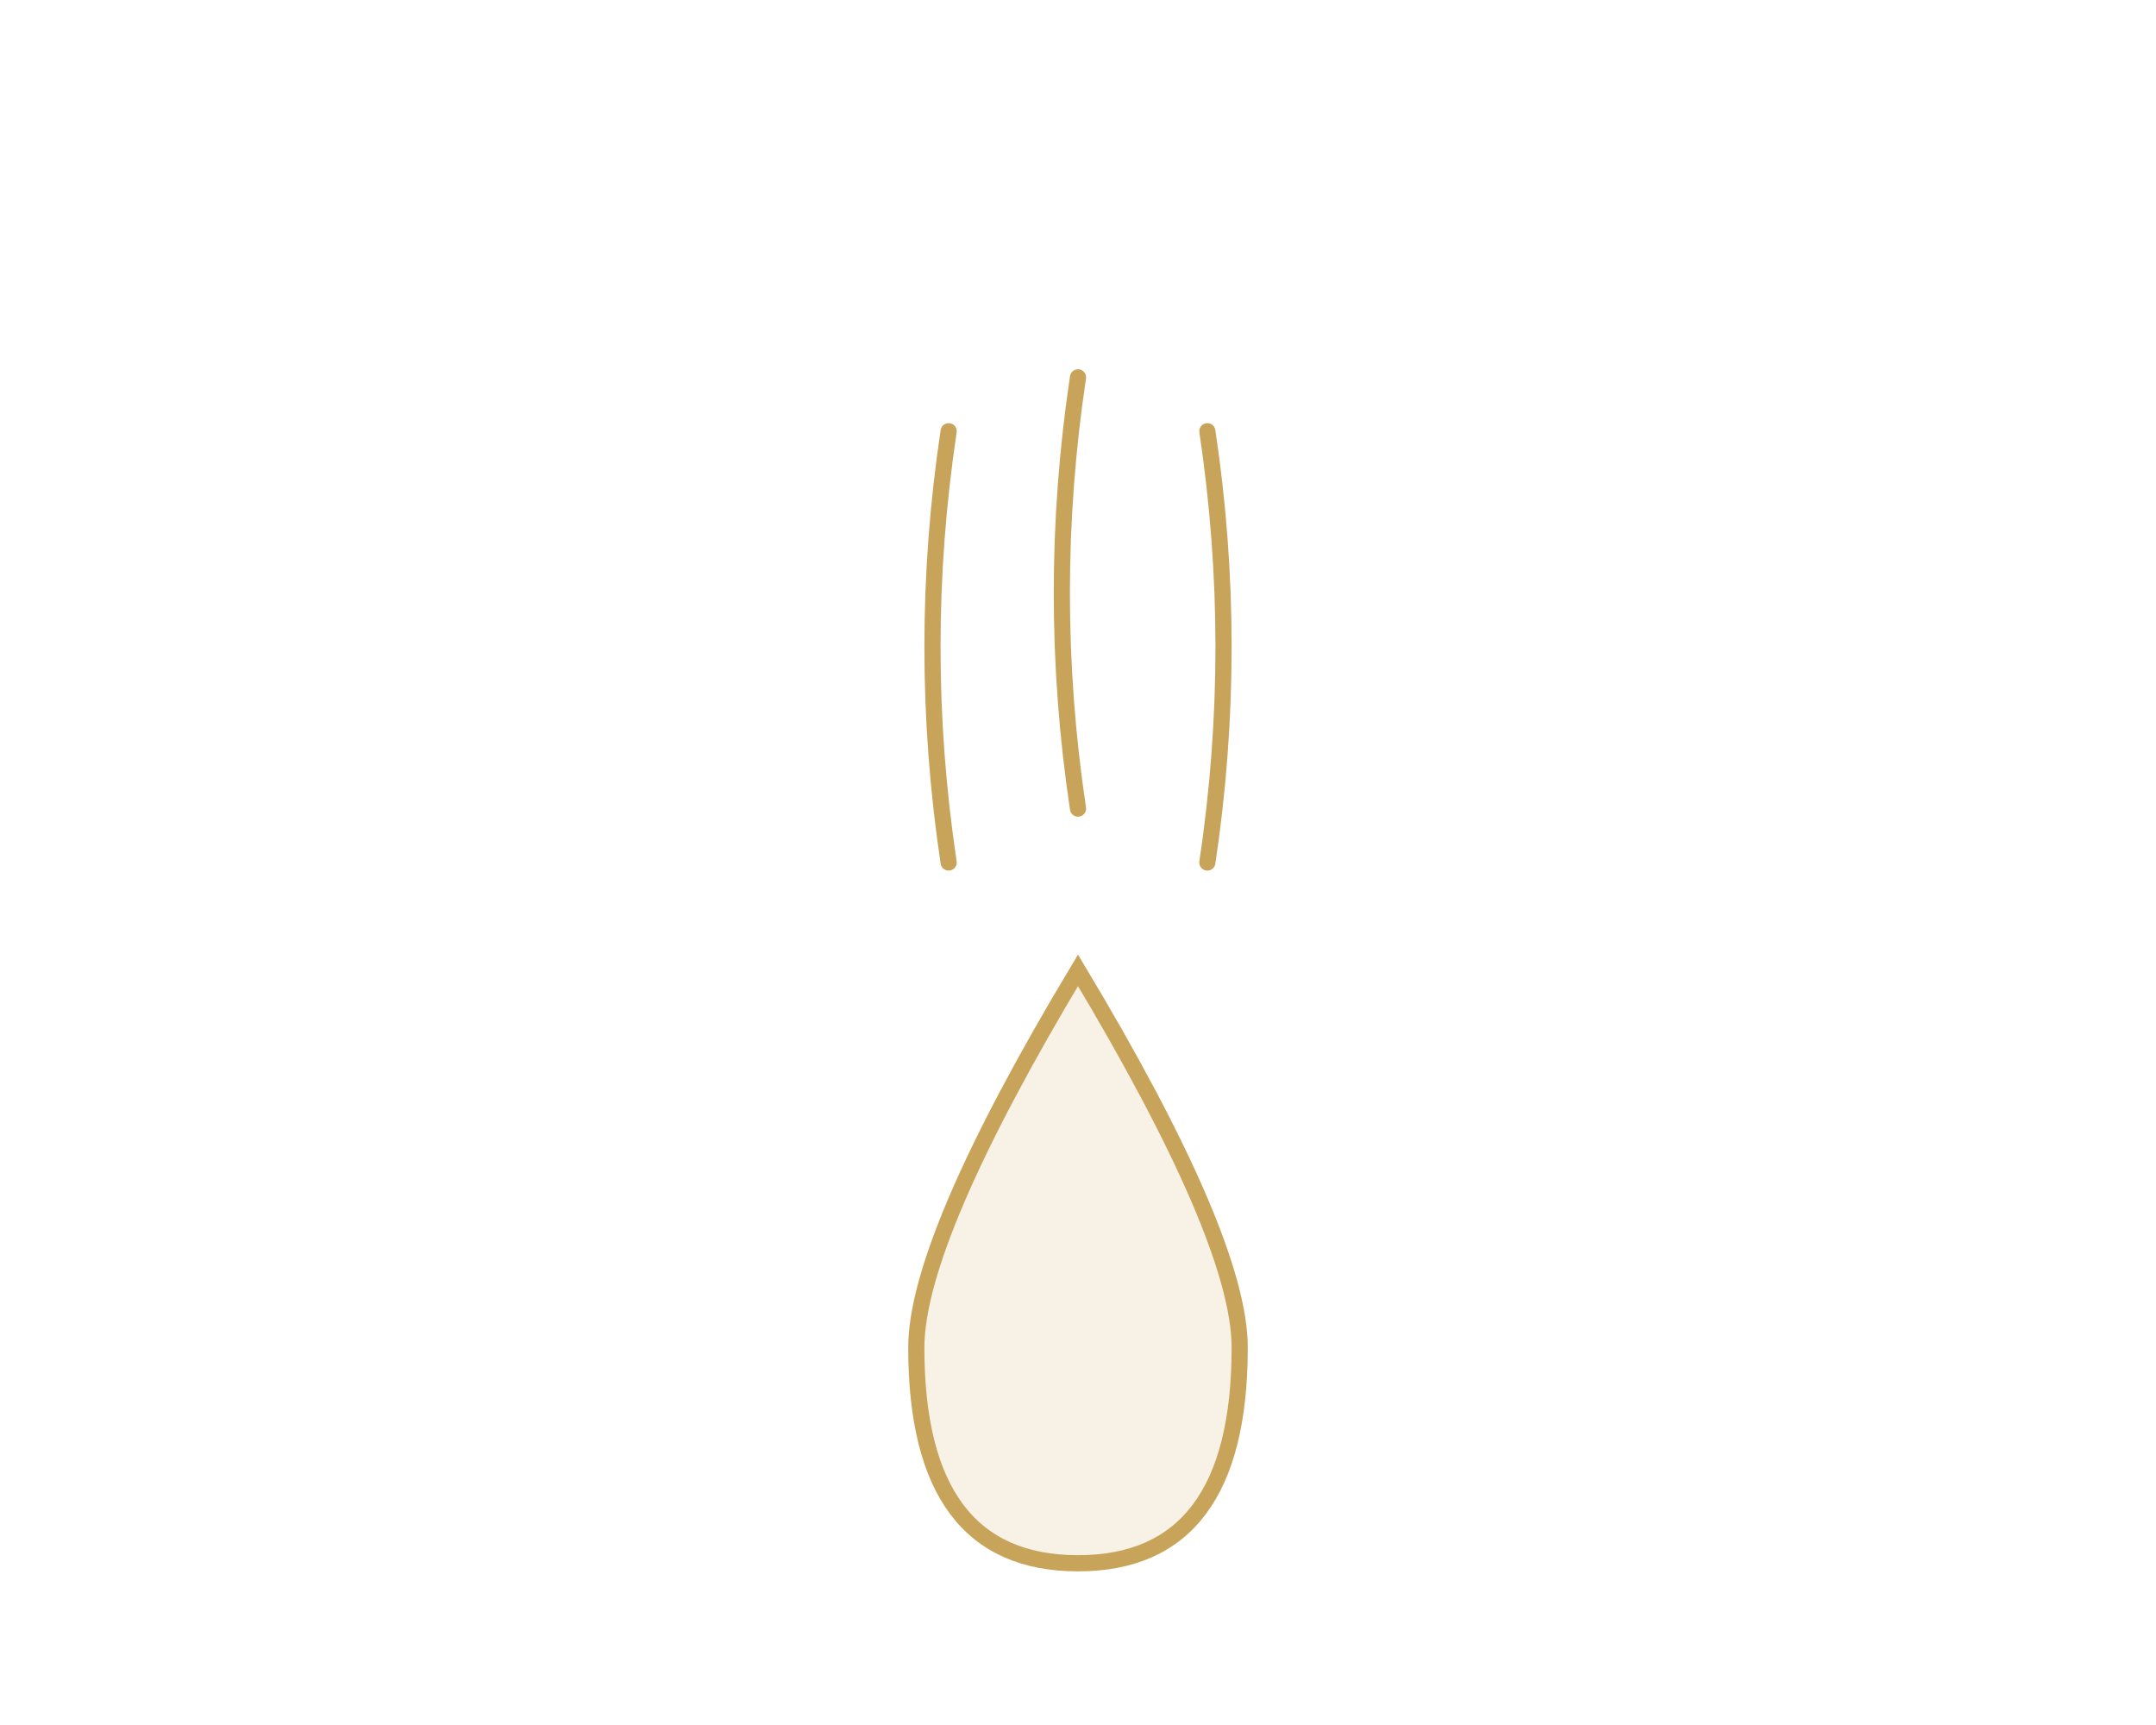
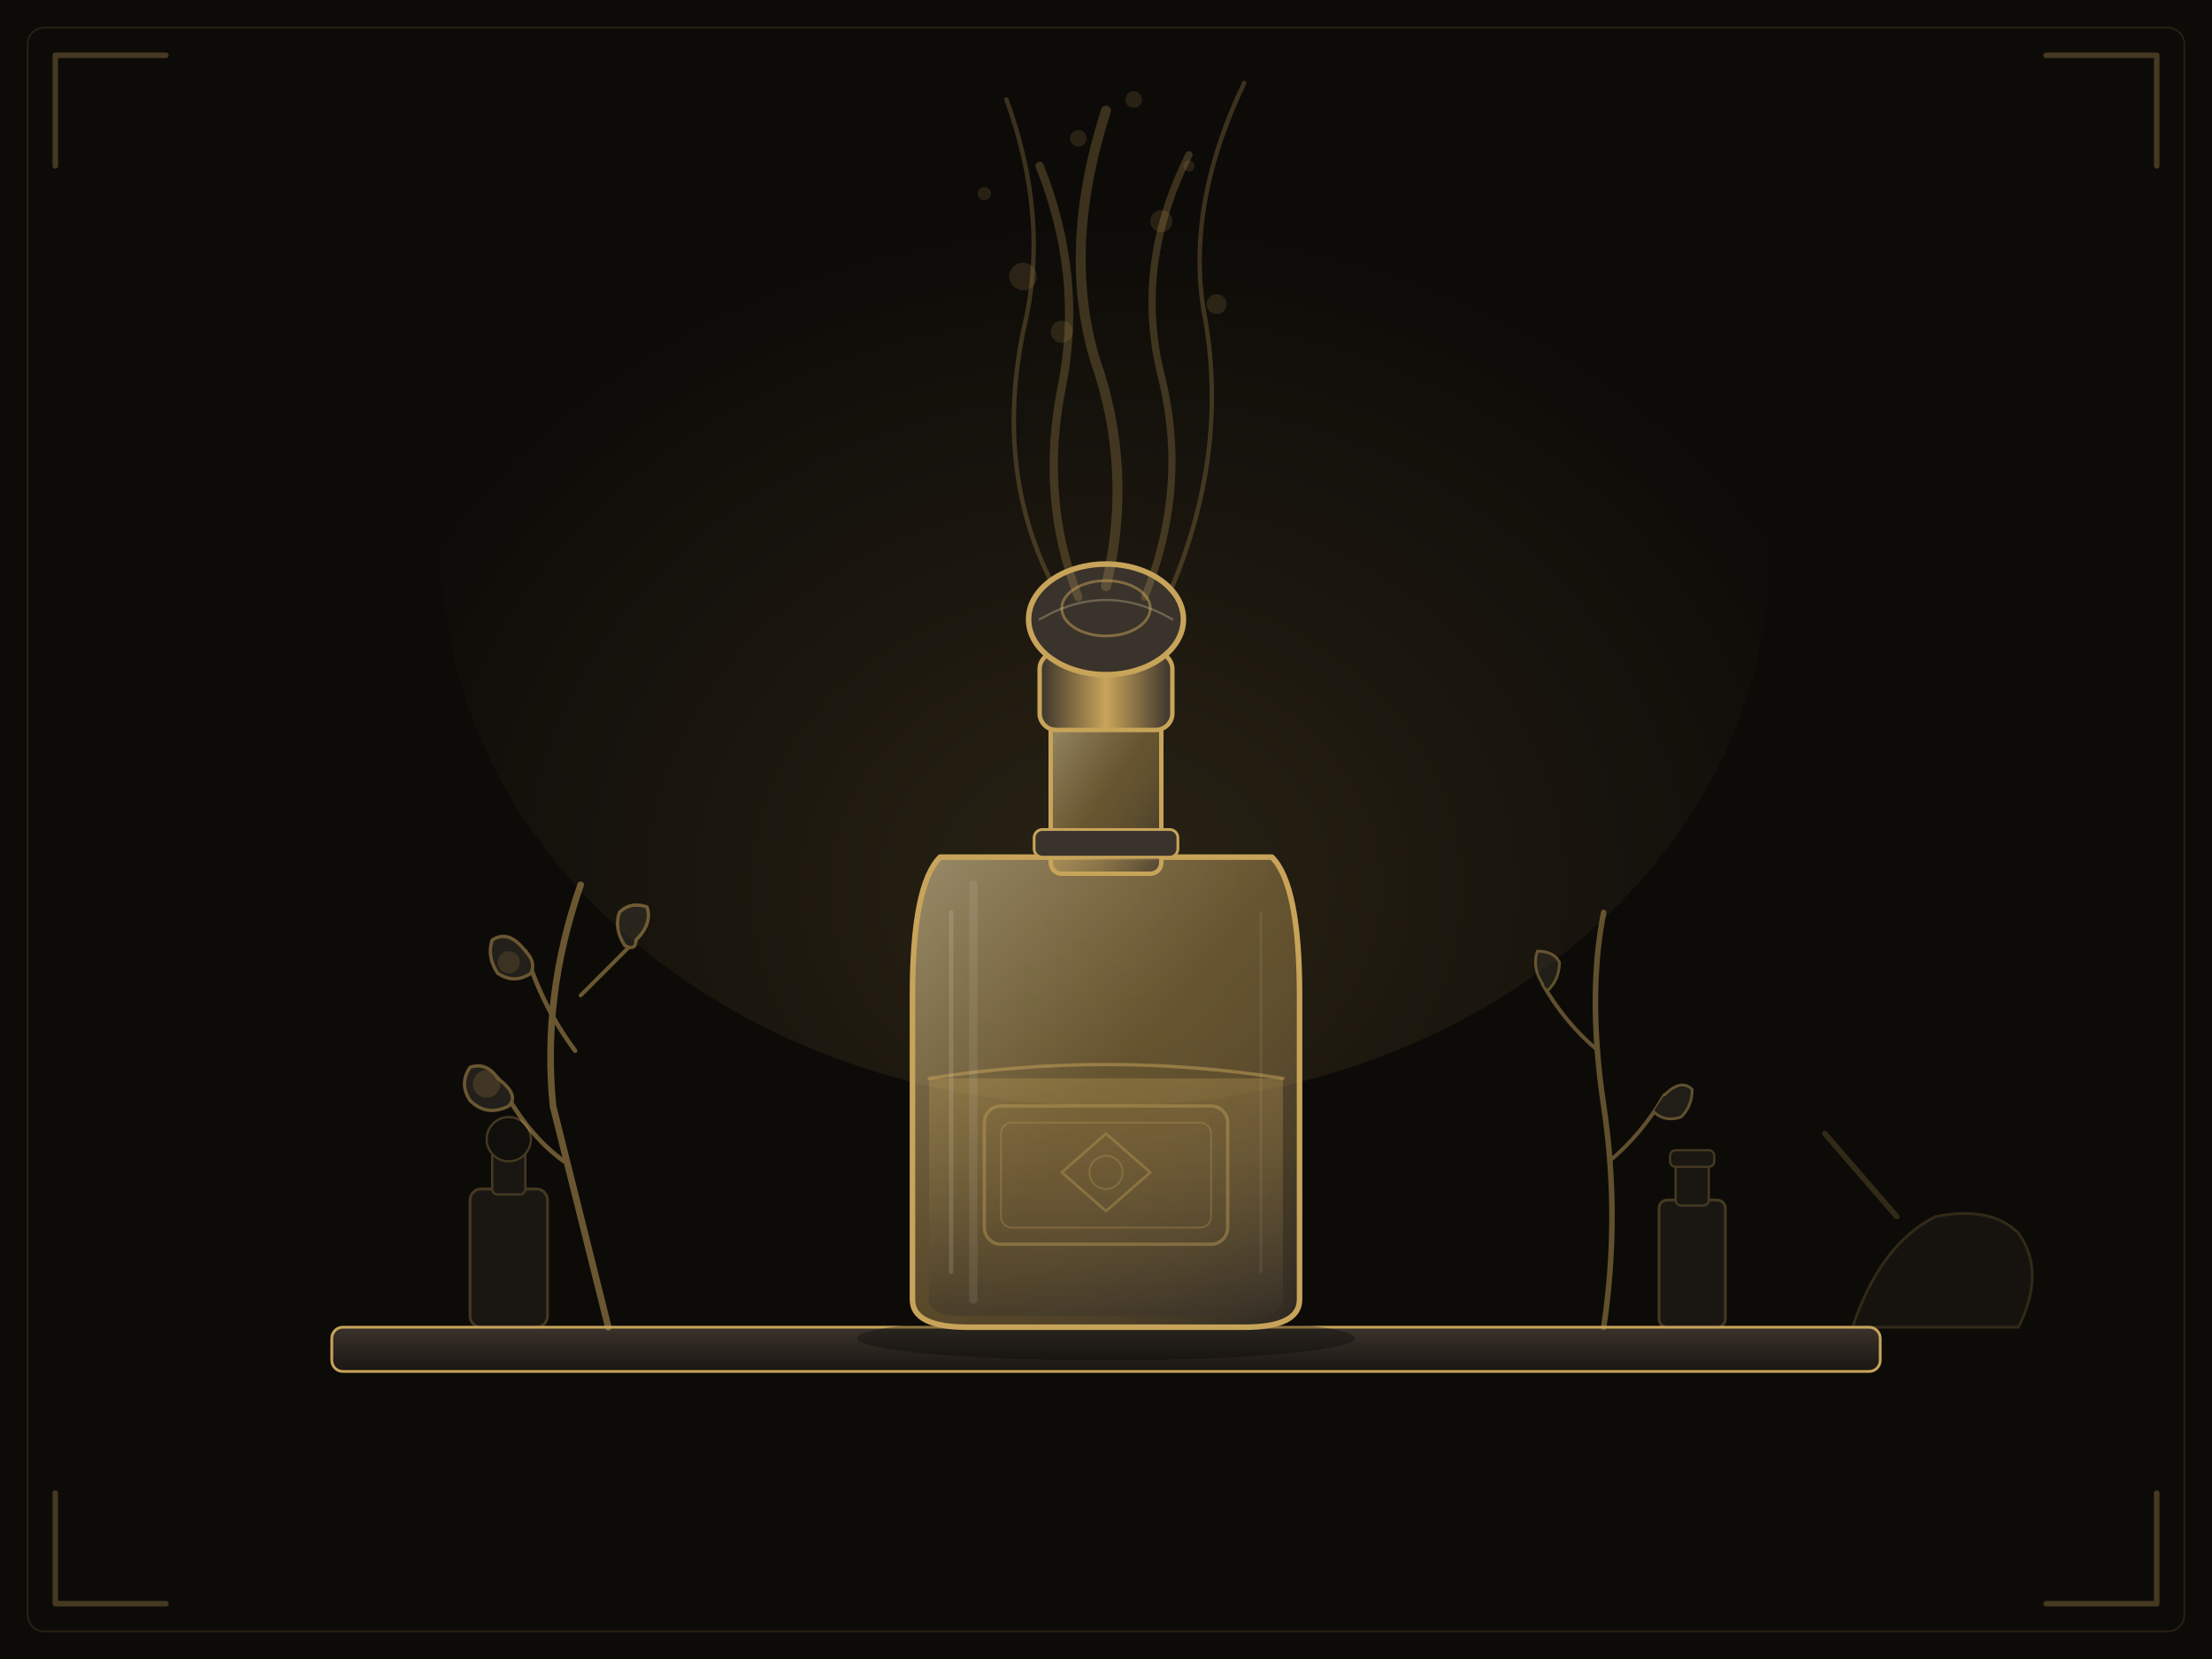
- <svg xmlns="http://www.w3.org/2000/svg" viewBox="0 0 200 160">
-   <path d="M100 90 Q85 115 85 125 Q85 145 100 145 Q115 145 115 125 Q115 115 100 90Z" stroke="#c8a45a" stroke-width="1.5" fill="#c8a45a" fill-opacity="0.15" />
-   <path d="M88 80 Q85 60 88 40" stroke="#c8a45a" stroke-width="1.5" fill="none" stroke-linecap="round" />
-   <path d="M100 75 Q97 55 100 35" stroke="#c8a45a" stroke-width="1.5" fill="none" stroke-linecap="round" />
-   <path d="M112 80 Q115 60 112 40" stroke="#c8a45a" stroke-width="1.5" fill="none" stroke-linecap="round" />
+ <svg xmlns="http://www.w3.org/2000/svg" viewBox="0 0 400 300" stroke-linecap="round" stroke-linejoin="round">
+   <defs>
+     <linearGradient id="bottleGrad" x1="0%" y1="0%" x2="100%" y2="100%">
+       <stop offset="0%" stop-color="#e8d5a3" stop-opacity="0.6" />
+       <stop offset="50%" stop-color="#c8a45a" stop-opacity="0.4" />
+       <stop offset="100%" stop-color="#3a332b" stop-opacity="0.7" />
+     </linearGradient>
+     <linearGradient id="liquidGrad" x1="0%" y1="0%" x2="0%" y2="100%">
+       <stop offset="0%" stop-color="#c8a45a" stop-opacity="0.5" />
+       <stop offset="100%" stop-color="#3a332b" stop-opacity="0.8" />
+     </linearGradient>
+     <radialGradient id="vaporGlow" cx="50%" cy="80%" r="60%">
+       <stop offset="0%" stop-color="#c8a45a" stop-opacity="0.15" />
+       <stop offset="100%" stop-color="#c8a45a" stop-opacity="0" />
+     </radialGradient>
+     <linearGradient id="stopperGrad" x1="0%" y1="0%" x2="100%" y2="0%">
+       <stop offset="0%" stop-color="#3a332b" />
+       <stop offset="50%" stop-color="#c8a45a" />
+       <stop offset="100%" stop-color="#3a332b" />
+     </linearGradient>
+     <linearGradient id="shelfGrad" x1="0%" y1="0%" x2="0%" y2="100%">
+       <stop offset="0%" stop-color="#3a332b" />
+       <stop offset="100%" stop-color="#1a1612" />
+     </linearGradient>
+   </defs>
+   <rect width="400" height="300" fill="#0d0b08" />
+   <ellipse cx="200" cy="100" rx="120" ry="100" fill="url(#vaporGlow)" />
+   <rect x="60" y="240" width="280" height="8" rx="2" fill="url(#shelfGrad)" stroke="#c8a45a" stroke-width="0.5" />
+   <ellipse cx="200" cy="242" rx="45" ry="4" fill="#000" opacity="0.3" />
+   <path d="M170,155 Q165,160 165,180 L165,235 Q165,240 175,240 L225,240 Q235,240 235,235 L235,180 Q235,160 230,155 Z" fill="url(#bottleGrad)" stroke="#c8a45a" stroke-width="1" />
+   <path d="M168,195 L168,235 Q168,238 175,238 L225,238 Q232,238 232,235 L232,195 Z" fill="url(#liquidGrad)" opacity="0.6" />
+   <path d="M168,195 Q200,190 232,195" fill="none" stroke="#c8a45a" stroke-width="0.6" opacity="0.5" />
+   <line x1="172" y1="165" x2="172" y2="230" stroke="#ede8dd" stroke-width="0.8" opacity="0.15" />
+   <line x1="176" y1="160" x2="176" y2="235" stroke="#ede8dd" stroke-width="1.5" opacity="0.1" />
+   <line x1="228" y1="165" x2="228" y2="230" stroke="#ede8dd" stroke-width="0.5" opacity="0.08" />
+   <rect x="178" y="200" width="44" height="25" rx="3" fill="none" stroke="#c8a45a" stroke-width="0.6" opacity="0.4" />
+   <rect x="181" y="203" width="38" height="19" rx="2" fill="none" stroke="#c8a45a" stroke-width="0.3" opacity="0.3" />
+   <path d="M200,205 L208,212 L200,219 L192,212 Z" fill="none" stroke="#c8a45a" stroke-width="0.5" opacity="0.35" />
+   <circle cx="200" cy="212" r="3" fill="none" stroke="#c8a45a" stroke-width="0.3" opacity="0.3" />
+   <rect x="190" y="130" width="20" height="28" rx="2" fill="url(#bottleGrad)" stroke="#c8a45a" stroke-width="0.8" />
+   <rect x="187" y="150" width="26" height="5" rx="1.5" fill="#3a332b" stroke="#c8a45a" stroke-width="0.5" />
+   <rect x="188" y="118" width="24" height="14" rx="3" fill="url(#stopperGrad)" stroke="#c8a45a" stroke-width="0.8" />
+   <ellipse cx="200" cy="112" rx="14" ry="10" fill="#3a332b" stroke="#c8a45a" stroke-width="1" />
+   <ellipse cx="200" cy="110" rx="8" ry="5" fill="none" stroke="#c8a45a" stroke-width="0.5" opacity="0.5" />
+   <path d="M188,112 Q200,105 212,112" fill="none" stroke="#e8d5a3" stroke-width="0.4" opacity="0.3" />
+   <g fill="none" stroke="#c8a45a" opacity="0.25">
+     <path d="M195,108 Q188,90 192,70 Q196,50 188,30" stroke-width="1.5" />
+     <path d="M200,106 Q205,85 198,65 Q192,45 200,20" stroke-width="1.8" />
+     <path d="M207,108 Q215,88 210,68 Q205,48 215,28" stroke-width="1.3" />
+     <path d="M190,105 Q180,85 185,60 Q190,40 182,18" stroke-width="0.8" />
+     <path d="M212,106 Q222,82 218,58 Q214,38 225,15" stroke-width="0.8" />
+   </g>
+   <g fill="#c8a45a" opacity="0.15">
+     <circle cx="185" cy="50" r="2.5" />
+     <circle cx="210" cy="40" r="2" />
+     <circle cx="195" cy="25" r="1.5" />
+     <circle cx="220" cy="55" r="1.8" />
+     <circle cx="178" cy="35" r="1.2" />
+     <circle cx="205" cy="18" r="1.5" />
+     <circle cx="192" cy="60" r="2" />
+     <circle cx="215" cy="30" r="1" />
+   </g>
+   <g transform="translate(80,140)" stroke="#c8a45a" fill="none" opacity="0.5">
+     <path d="M30,100 Q25,80 20,60 Q18,40 25,20" stroke-width="1.2" />
+     <path d="M22,70 Q15,65 10,55" stroke-width="0.8" />
+     <path d="M10,55 Q8,52 5,53 Q3,56 5,59 Q8,62 12,60 Q14,58 10,55" fill="#3a332b" stroke-width="0.6" />
+     <path d="M24,50 Q18,42 15,32" stroke-width="0.8" />
+     <path d="M15,32 Q12,28 9,30 Q8,33 10,36 Q13,38 16,36 Q17,34 15,32" fill="#3a332b" stroke-width="0.6" />
+     <path d="M25,40 Q30,35 35,30" stroke-width="0.7" />
+     <path d="M35,30 Q38,27 37,24 Q34,23 32,25 Q31,28 33,31 Q35,32 35,30" fill="#3a332b" stroke-width="0.6" />
+     <circle cx="8" cy="56" r="2" fill="#c8a45a" opacity="0.4" />
+     <circle cx="12" cy="34" r="1.5" fill="#c8a45a" opacity="0.35" />
+   </g>
+   <g transform="translate(285,150) scale(-1,1)" stroke="#c8a45a" fill="none" opacity="0.45">
+     <path d="M-5,90 Q-8,70 -5,50 Q-2,30 -5,15" stroke-width="1" />
+     <path d="M-6,60 Q-12,55 -16,48" stroke-width="0.7" />
+     <path d="M-16,48 Q-19,45 -21,47 Q-21,50 -19,52 Q-16,53 -14,51" fill="#3a332b" stroke-width="0.5" />
+     <path d="M-4,40 Q2,35 6,28" stroke-width="0.7" />
+     <path d="M6,28 Q8,25 7,22 Q4,22 3,24 Q3,27 5,29" fill="#3a332b" stroke-width="0.5" />
+   </g>
+   <g transform="translate(85,200)" opacity="0.3">
+     <rect x="0" y="15" width="14" height="25" rx="2" fill="#3a332b" stroke="#c8a45a" stroke-width="0.5" />
+     <rect x="4" y="8" width="6" height="8" rx="1" fill="#3a332b" stroke="#c8a45a" stroke-width="0.4" />
+     <circle cx="7" cy="6" r="4" fill="#1a1612" stroke="#c8a45a" stroke-width="0.4" />
+   </g>
+   <g transform="translate(300,205)" opacity="0.3">
+     <rect x="0" y="12" width="12" height="23" rx="1.5" fill="#3a332b" stroke="#c8a45a" stroke-width="0.5" />
+     <rect x="3" y="5" width="6" height="8" rx="1" fill="#3a332b" stroke="#c8a45a" stroke-width="0.4" />
+     <rect x="2" y="3" width="8" height="3" rx="1" fill="#3a332b" stroke="#c8a45a" stroke-width="0.4" />
+   </g>
+   <g transform="translate(335,215)" opacity="0.2">
+     <path d="M0,25 Q5,10 15,5 Q25,3 30,8 Q35,15 30,25 Z" fill="#3a332b" stroke="#c8a45a" stroke-width="0.5" />
+     <line x1="8" y1="5" x2="-5" y2="-10" stroke="#c8a45a" stroke-width="1" />
+   </g>
+   <path d="M10,10 L30,10 M10,10 L10,30" stroke="#c8a45a" stroke-width="1" opacity="0.3" />
+   <path d="M390,10 L370,10 M390,10 L390,30" stroke="#c8a45a" stroke-width="1" opacity="0.3" />
+   <path d="M10,290 L30,290 M10,290 L10,270" stroke="#c8a45a" stroke-width="1" opacity="0.3" />
+   <path d="M390,290 L370,290 M390,290 L390,270" stroke="#c8a45a" stroke-width="1" opacity="0.3" />
+   <rect x="5" y="5" width="390" height="290" rx="3" fill="none" stroke="#c8a45a" stroke-width="0.3" opacity="0.15" />
</svg>
